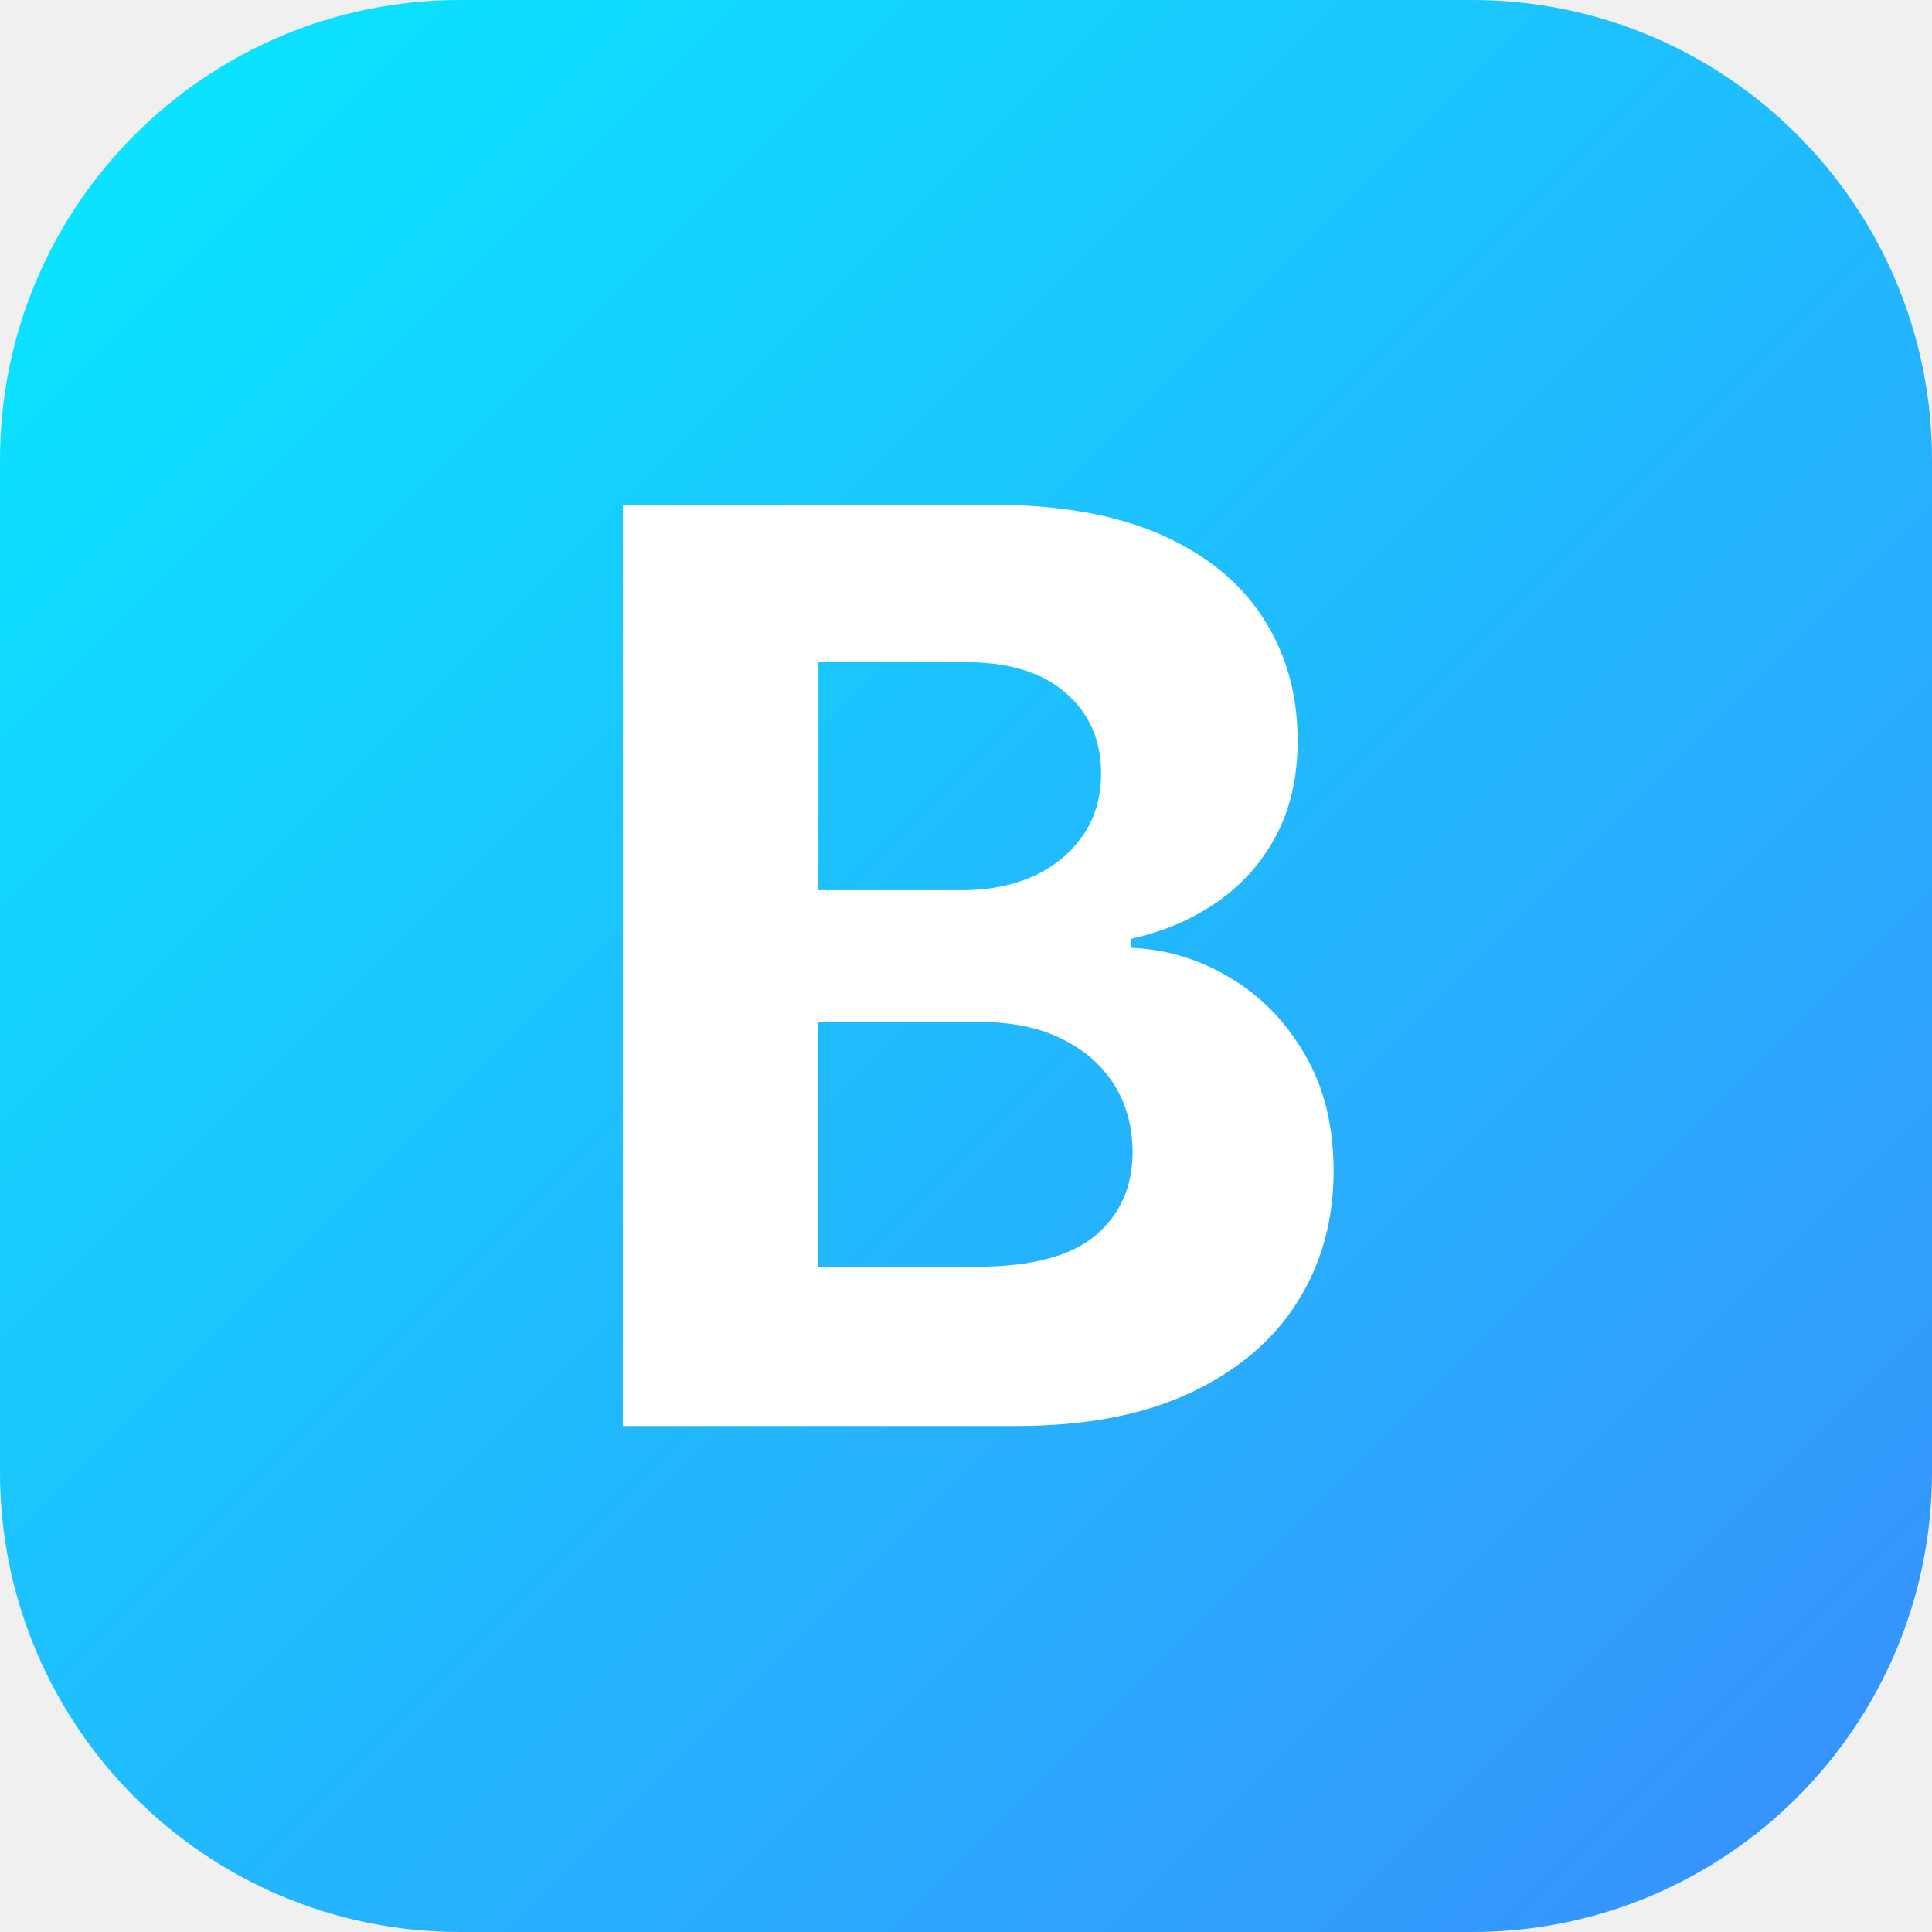
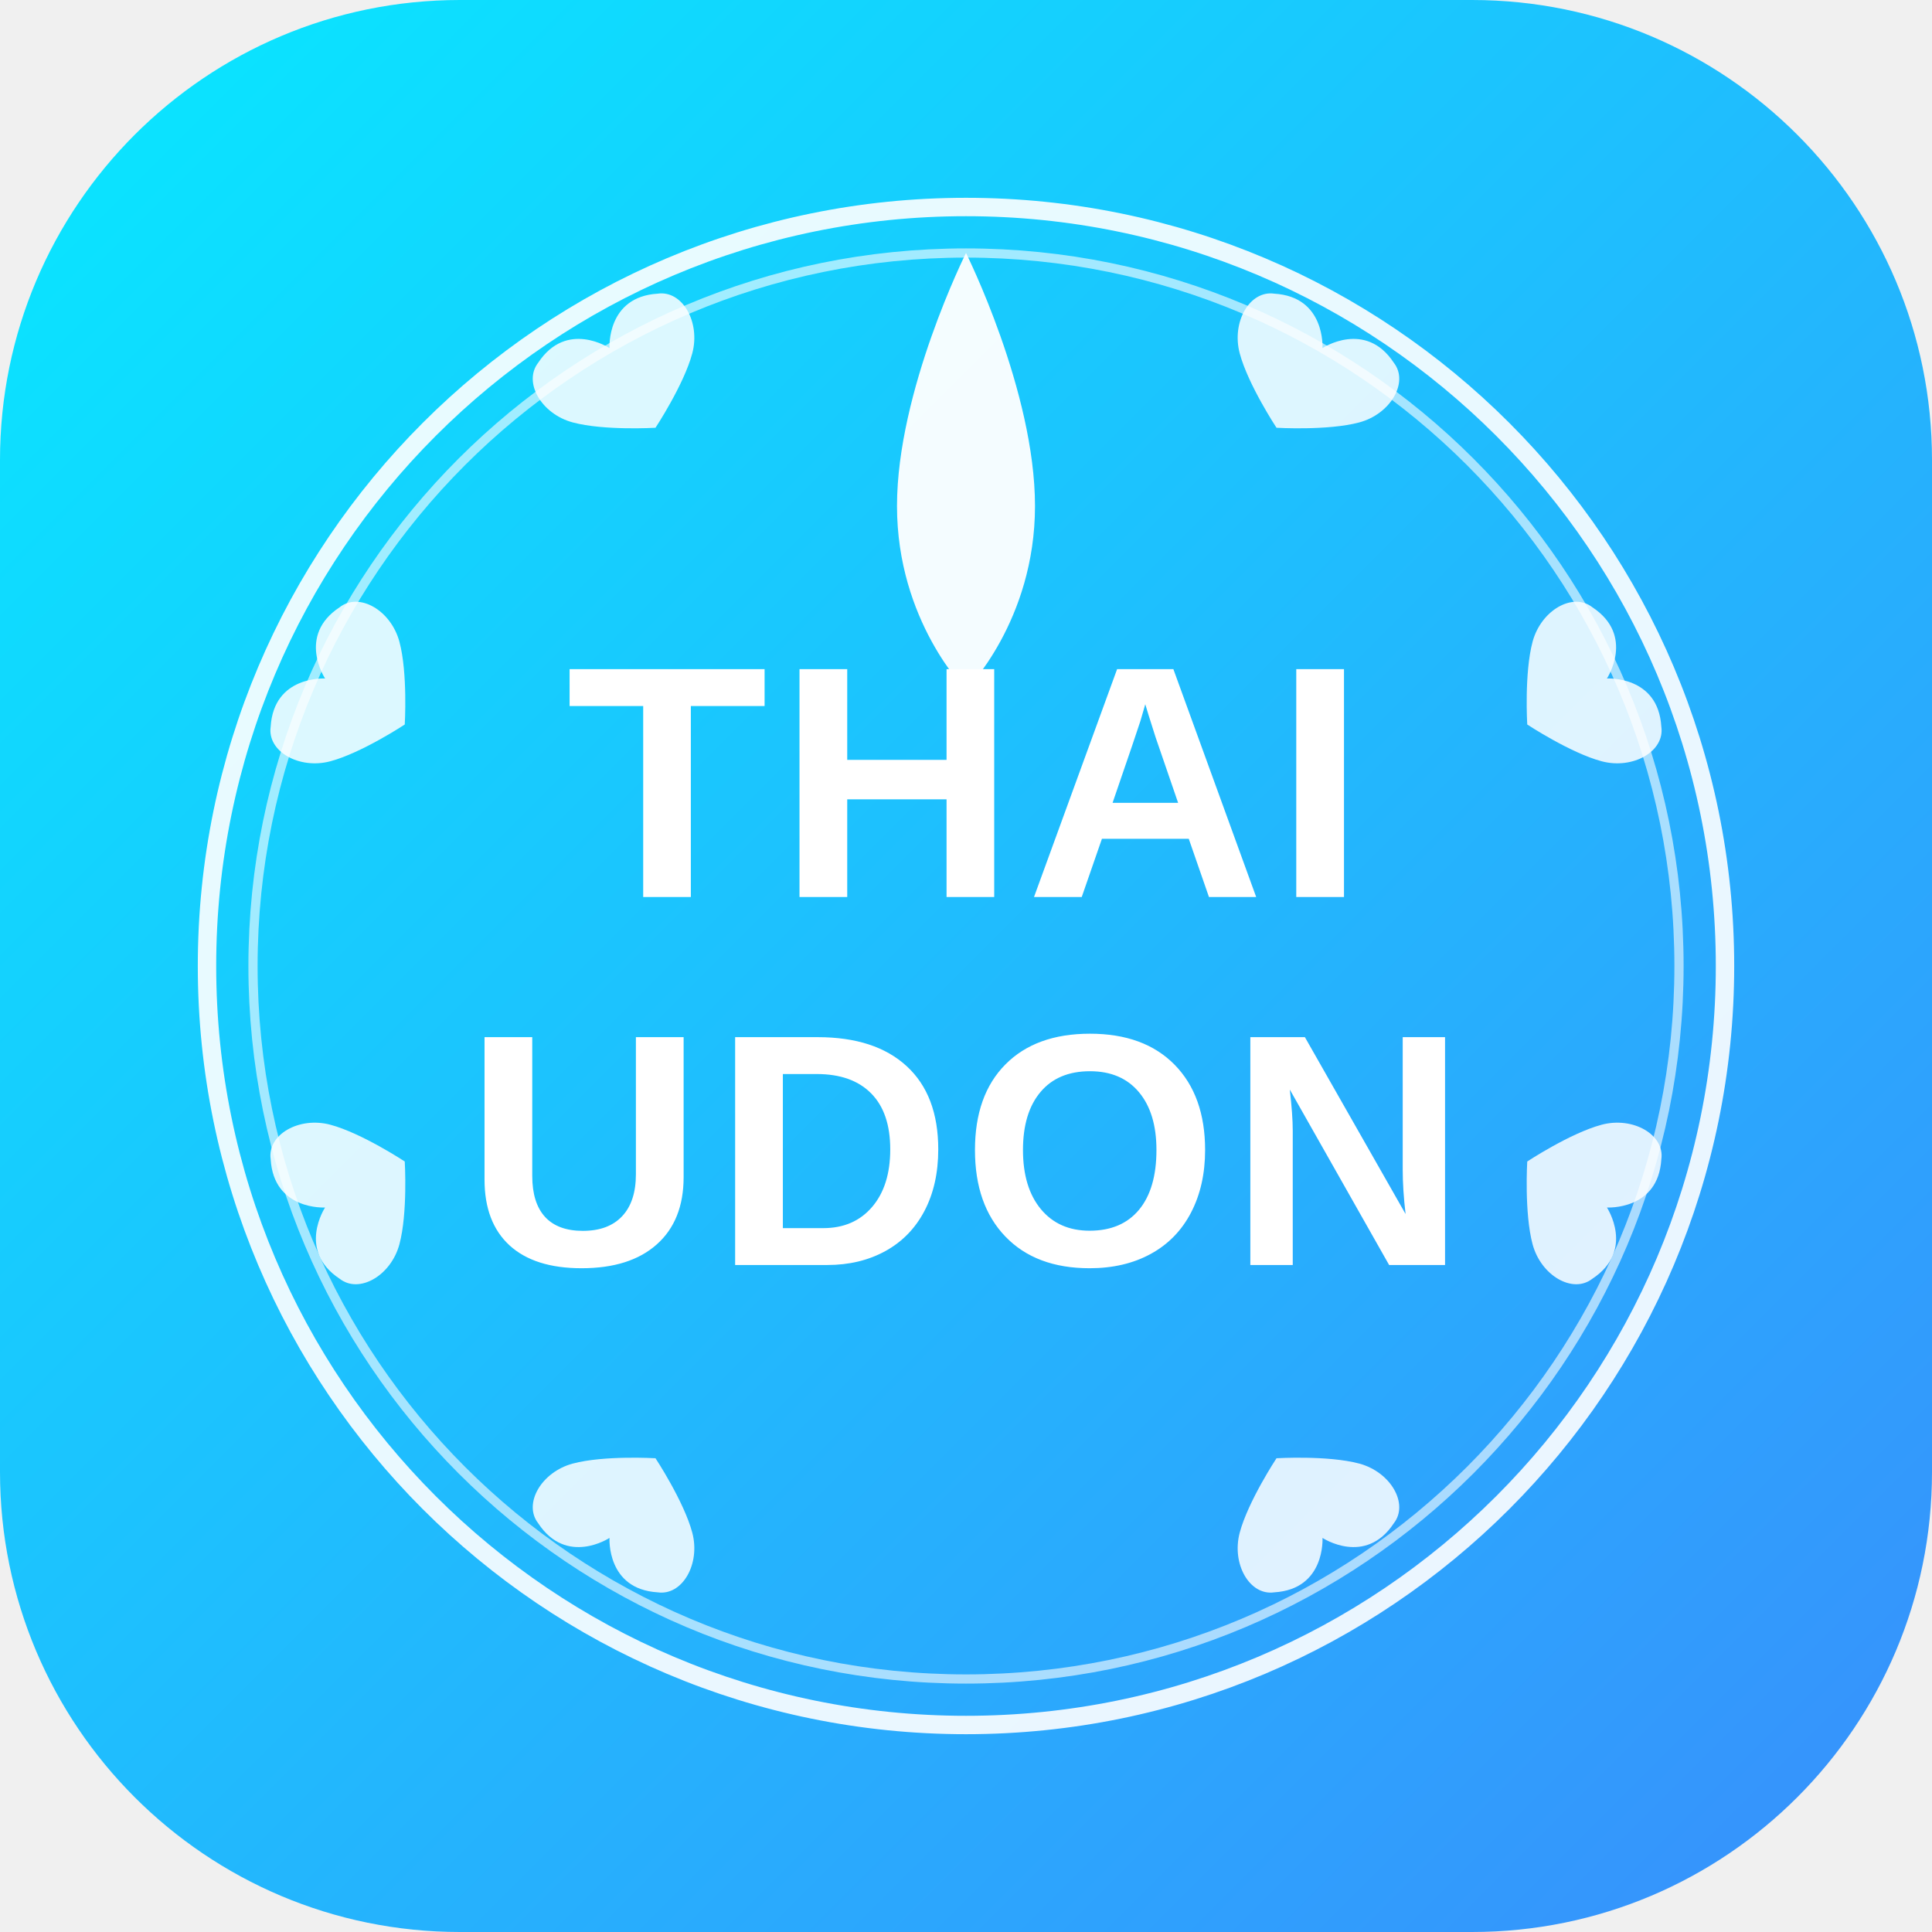
<svg xmlns="http://www.w3.org/2000/svg" width="420" height="420" viewBox="0 0 420 420" fill="none">
-   <rect width="420" height="420" rx="100" fill="url(#paint0_linear_12_6)" />
-   <path d="M135.407 310V109.72H215.597C230.331 109.72 242.621 111.904 252.465 116.272C262.31 120.64 269.709 126.704 274.664 134.462C279.619 142.155 282.096 151.021 282.096 161.062C282.096 168.885 280.532 175.763 277.402 181.696C274.273 187.563 269.97 192.388 264.494 196.169C259.082 199.885 252.889 202.526 245.913 204.09V206.046C253.541 206.372 260.68 208.524 267.33 212.501C274.045 216.477 279.489 222.052 283.661 229.223C287.834 236.329 289.92 244.805 289.92 254.649C289.92 265.276 287.279 274.762 281.999 283.107C276.783 291.387 269.057 297.939 258.822 302.763C248.586 307.588 235.971 310 220.976 310H135.407ZM177.751 275.381H212.272C224.073 275.381 232.678 273.132 238.09 268.634C243.501 264.07 246.206 258.007 246.206 250.444C246.206 244.903 244.87 240.013 242.197 235.775C239.524 231.538 235.71 228.213 230.755 225.8C225.865 223.388 220.031 222.182 213.25 222.182H177.751V275.381ZM177.751 193.529H209.143C214.945 193.529 220.096 192.518 224.594 190.497C229.158 188.411 232.744 185.477 235.351 181.696C238.024 177.914 239.361 173.383 239.361 168.103C239.361 160.866 236.786 155.031 231.635 150.598C226.55 146.164 219.313 143.948 209.925 143.948H177.751V193.529Z" fill="white" />
+   <rect width="420" height="420" rx="100" fill="url(#paint0_linear)" />
+   <circle cx="210" cy="210" r="165" stroke="white" stroke-width="4" fill="none" opacity="0.9" />
+   <circle cx="210" cy="210" r="155" stroke="white" stroke-width="2" fill="none" opacity="0.6" />
+   <path d="M210 55 C210 55, 195 85, 195 110 C195 135, 210 150, 210 150 C210 150, 225 135, 225 110 C225 85, 210 55, 210 55Z" fill="white" opacity="0.95" />
+   <g fill="white" opacity="0.85">
+     <path d="M285 75 C285 75, 290 65, 300 70 C305 72, 305 80, 300 85 C295 90, 285 95, 285 95 C285 95, 275 90, 270 85 C265 80, 265 72, 270 70 C280 65, 285 75, 285 75Z" transform="rotate(30 285 80)" />
+     <path d="M345 145 C345 145, 350 135, 360 140 C365 142, 365 150, 360 155 C355 160, 345 165, 345 165 C345 165, 335 160, 330 155 C325 150, 325 142, 330 140 C340 135, 345 145, 345 145Z" transform="rotate(60 345 150)" />
+     <path d="M345 255 C345 255, 350 245, 360 250 C365 252, 365 260, 360 265 C355 270, 345 275, 345 275 C345 275, 335 270, 330 265 C325 260, 325 252, 330 250 C340 245, 345 255, 345 255Z" transform="rotate(120 345 260)" />
+     <path d="M285 325 C285 325, 290 315, 300 320 C305 322, 305 330, 300 335 C295 340, 285 345, 285 345 C285 345, 275 340, 270 335 C265 330, 265 322, 270 320 C280 315, 285 325, 285 325Z" transform="rotate(150 285 330)" />
+     <path d="M135 325 C135 325, 140 315, 150 320 C155 322, 155 330, 150 335 C145 340, 135 345, 135 345 C135 345, 125 340, 120 335 C115 330, 115 322, 120 320 C130 315, 135 325, 135 325Z" transform="rotate(210 135 330)" />
+     <path d="M75 255 C75 255, 80 245, 90 250 C95 252, 95 260, 90 265 C85 270, 75 275, 75 275 C75 275, 65 270, 60 265 C55 260, 55 252, 60 250 C70 245, 75 255, 75 255Z" transform="rotate(240 75 260)" />
+     <path d="M75 145 C75 145, 80 135, 90 140 C95 142, 95 150, 90 155 C85 160, 75 165, 75 165 C75 165, 65 160, 60 155 C55 150, 55 142, 60 140 C70 135, 75 145, 75 145Z" transform="rotate(300 75 150)" />
+     <path d="M135 75 C135 75, 140 65, 150 70 C155 72, 155 80, 150 85 C145 90, 135 95, 135 95 C135 95, 125 90, 120 85 C115 80, 115 72, 120 70 C130 65, 135 75, 135 75Z" transform="rotate(330 135 80)" />
+   </g>
+   <text x="210" y="195" font-family="Arial, Helvetica, sans-serif" font-size="72" font-weight="900" fill="white" text-anchor="middle" letter-spacing="2">THAI</text>
+   <text x="210" y="275" font-family="Arial, Helvetica, sans-serif" font-size="72" font-weight="900" fill="white" text-anchor="middle" letter-spacing="2">UDON</text>
  <defs>
-     <linearGradient id="paint0_linear_12_6" x1="0" y1="0" x2="420" y2="420" gradientUnits="userSpaceOnUse">
+     <linearGradient id="paint0_linear" x1="0" y1="0" x2="420" y2="420" gradientUnits="userSpaceOnUse">
      <stop stop-color="#07E9FF" />
      <stop offset="1" stop-color="#398EFC" />
    </linearGradient>
  </defs>
</svg>
